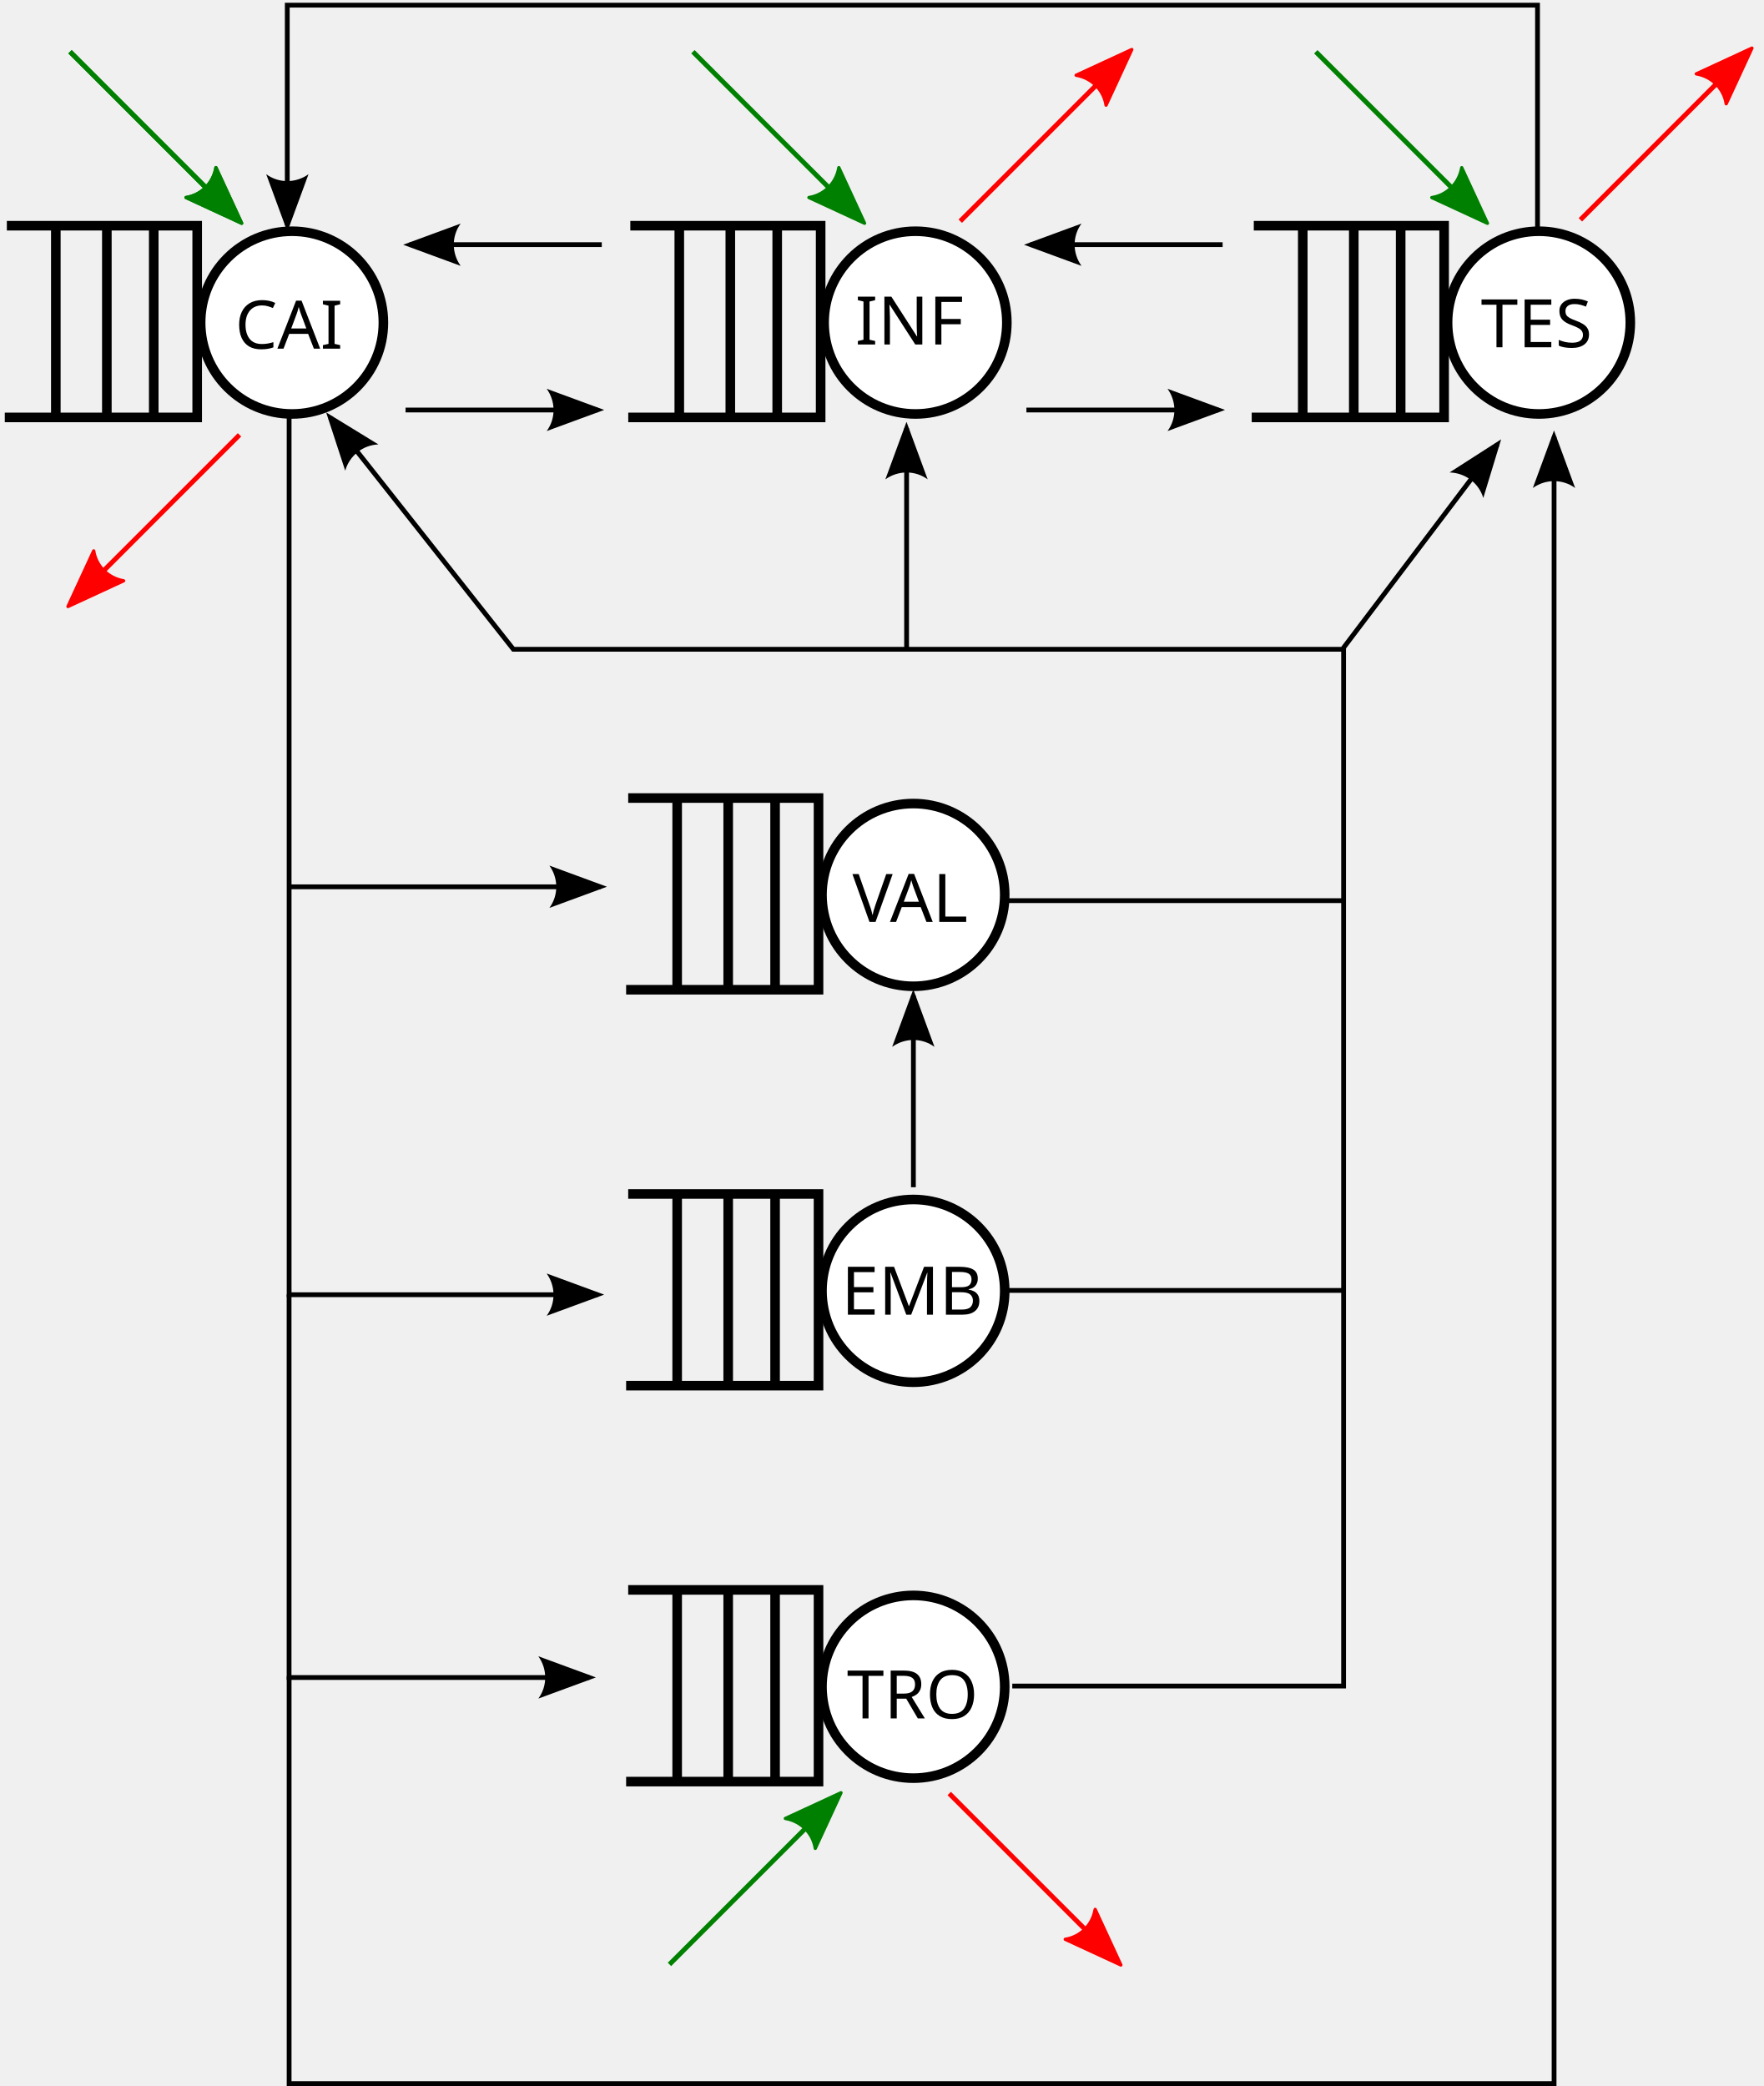
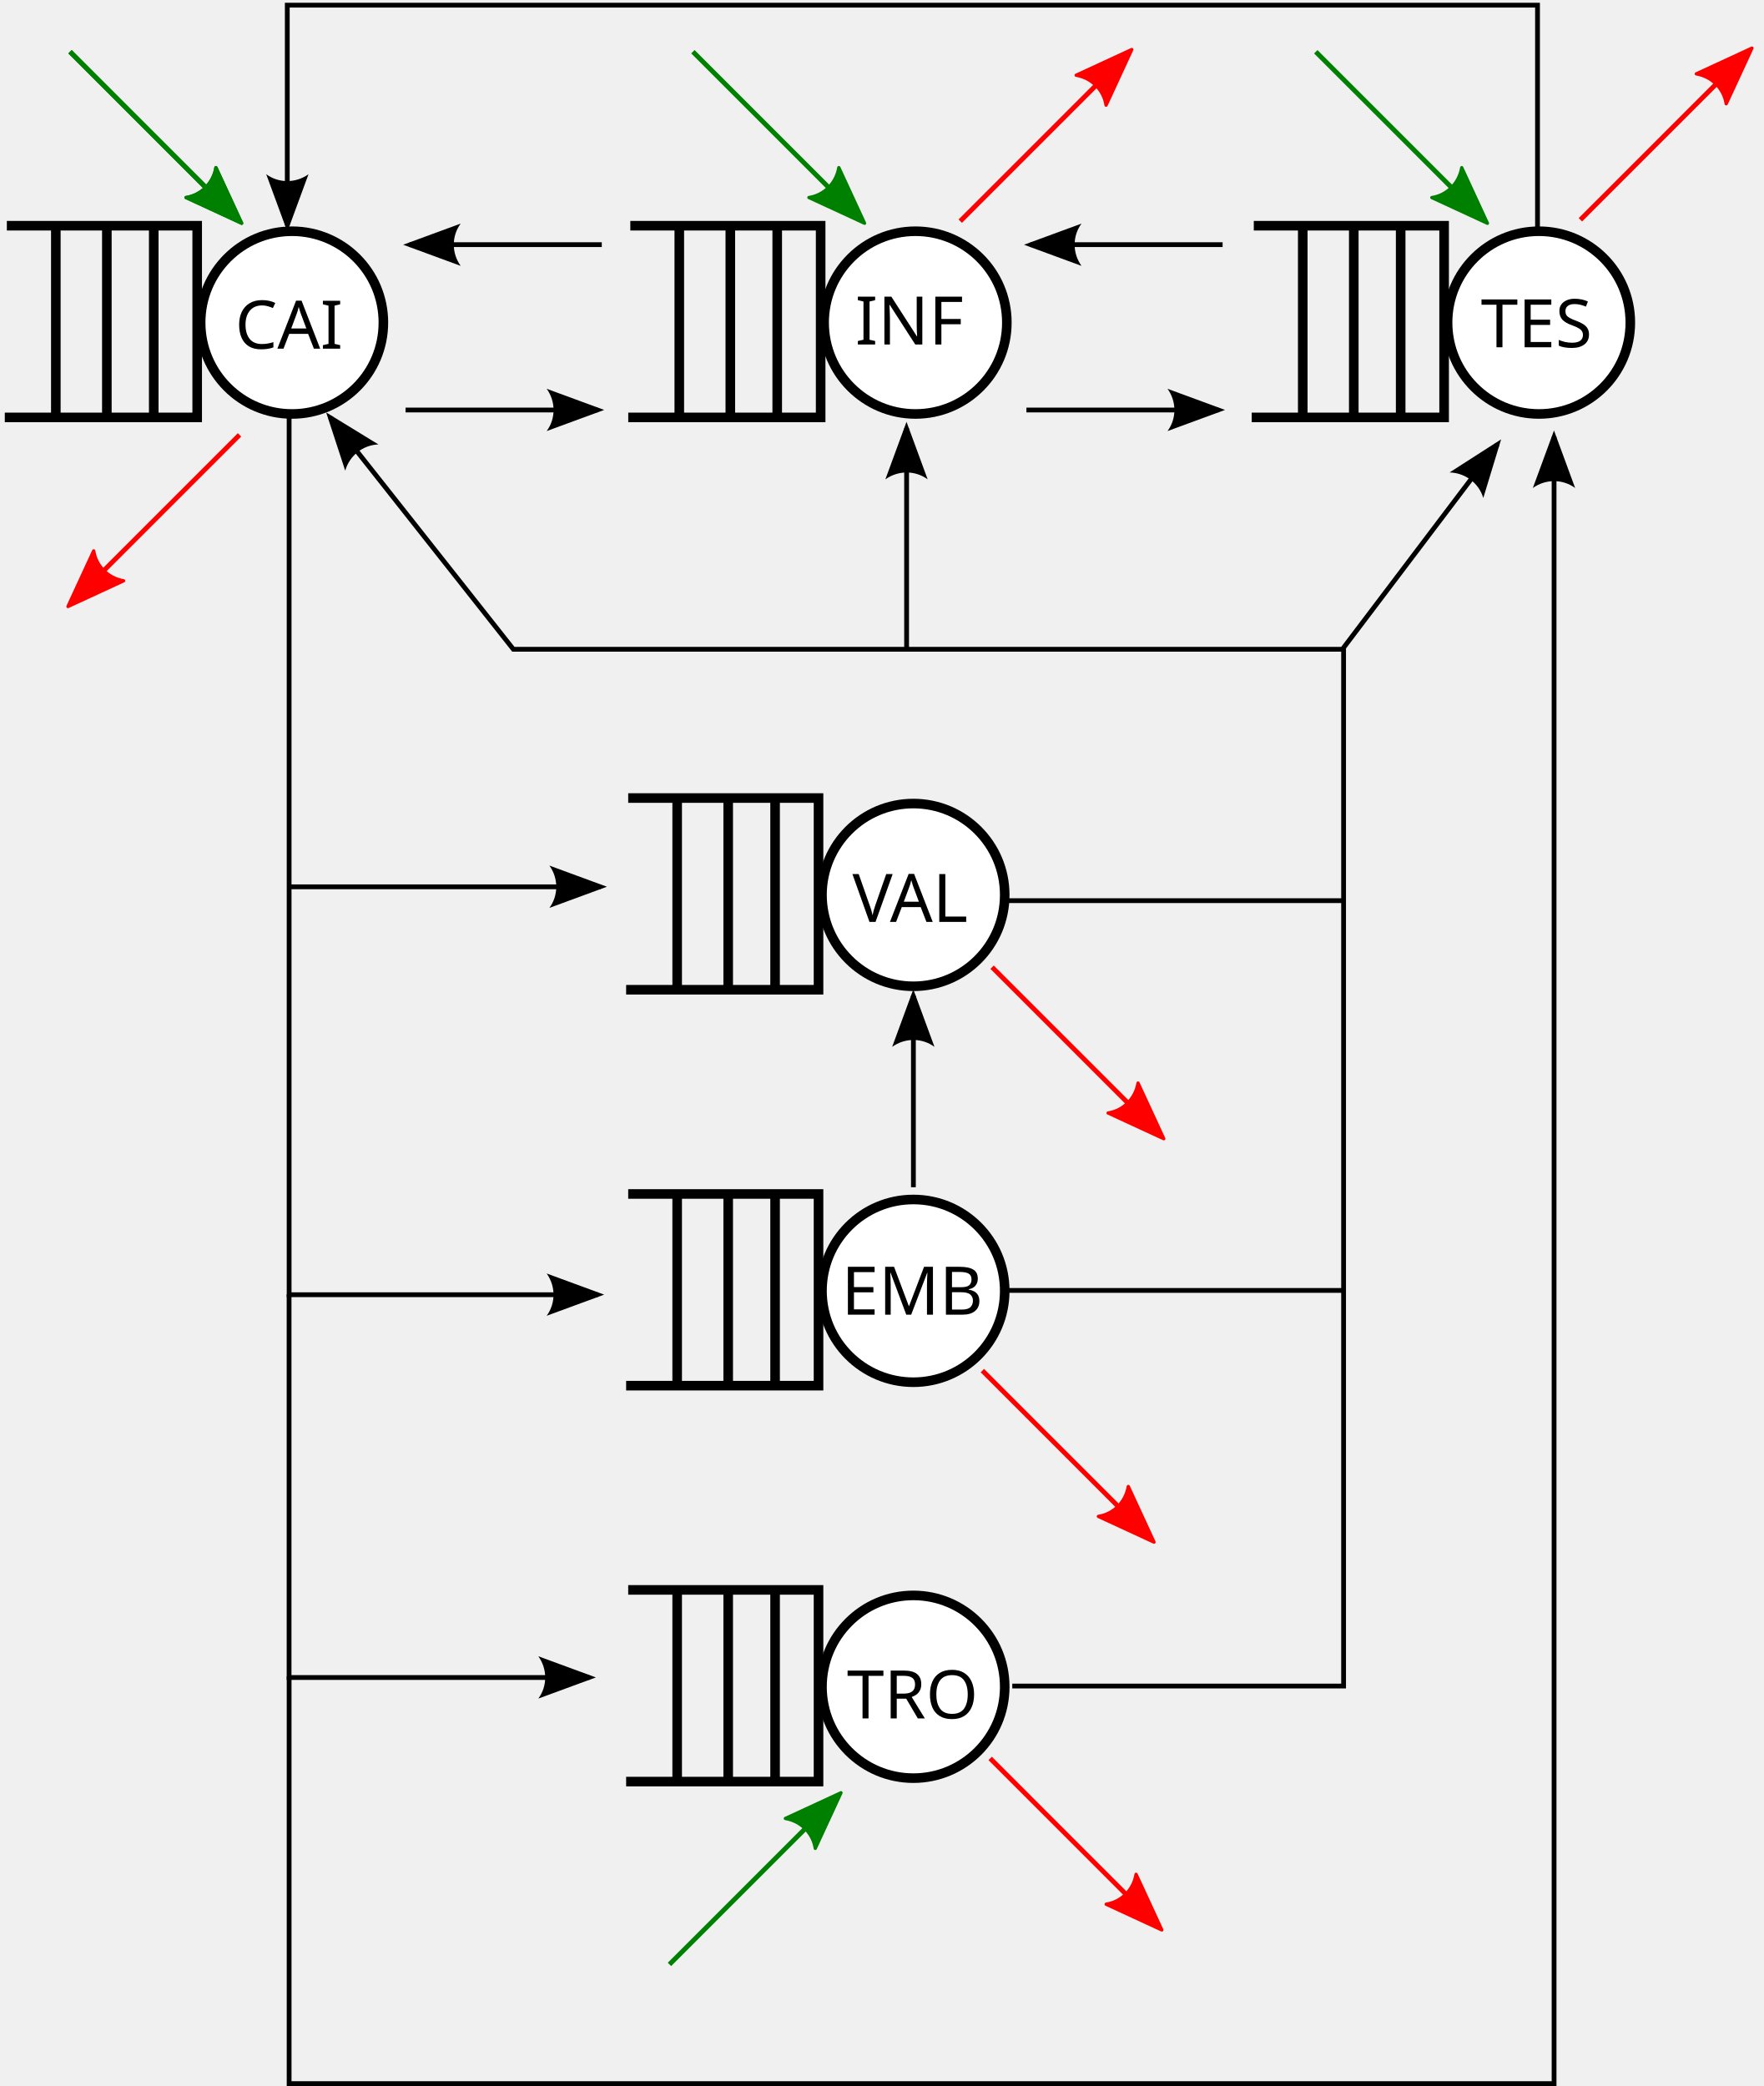
<svg xmlns="http://www.w3.org/2000/svg" version="1.1" id="svg2985" height="435.827" width="368.504">
  <defs id="defs2987">
    <marker style="overflow:visible" id="EmptyTriangleOutL" refX="0" refY="0" orient="auto">
      <path transform="matrix(0.8,0,0,0.8,-4.8,0)" style="fill:#ffffff;fill-rule:evenodd;stroke:#000000;stroke-width:1pt" d="m 5.77,0 -8.65,5 0,-10 8.65,5 z" id="path4186" />
    </marker>
    <marker style="overflow:visible" id="Arrow1Mend" refX="0" refY="0" orient="auto">
      <path transform="matrix(-0.4,0,0,-0.4,-4,0)" style="fill-rule:evenodd;stroke:#000000;stroke-width:1pt" d="M 0,0 5,-5 -12.5,0 5,5 0,0 z" id="path4035" />
    </marker>
    <marker style="overflow:visible" id="Arrow2Lend" refX="0" refY="0" orient="auto">
      <path transform="matrix(-1.1,0,0,-1.1,-1.1,0)" d="M 8.719,4.034 -2.207,0.016 8.719,-4.002 c -1.745,2.372 -1.735,5.617 -6e-7,8.035 z" style="fill-rule:evenodd;stroke-width:0.625;stroke-linejoin:round" id="path4047" />
    </marker>
    <marker style="overflow:visible" id="Arrow1Lend" refX="0" refY="0" orient="auto">
      <path transform="matrix(-0.8,0,0,-0.8,-10,0)" style="fill-rule:evenodd;stroke:#000000;stroke-width:1pt" d="M 0,0 5,-5 -12.5,0 5,5 0,0 z" id="path4029" />
    </marker>
    <marker style="overflow:visible" id="Arrow2Lend1" refX="0" refY="0" orient="auto">
      <path transform="matrix(-1.1,0,0,-1.1,-1.1,0)" d="M 8.719,4.034 -2.207,0.016 8.719,-4.002 c -1.745,2.372 -1.735,5.617 -6e-7,8.035 z" style="fill:#008000;fill-rule:evenodd;stroke:#008000;stroke-width:0.625;stroke-linejoin:round" id="path8647" />
    </marker>
    <marker style="overflow:visible" id="Arrow2Lendi" refX="0" refY="0" orient="auto">
      <path transform="matrix(-1.1,0,0,-1.1,-1.1,0)" d="M 8.719,4.034 -2.207,0.016 8.719,-4.002 c -1.745,2.372 -1.735,5.617 -6e-7,8.035 z" style="fill:#ff0000;fill-rule:evenodd;stroke:#ff0000;stroke-width:0.625;stroke-linejoin:round" id="path8828" />
    </marker>
    <marker style="overflow:visible" id="Arrow2Lendo" refX="0" refY="0" orient="auto">
      <path transform="matrix(-1.1,0,0,-1.1,-1.1,0)" d="M 8.719,4.034 -2.207,0.016 8.719,-4.002 c -1.745,2.372 -1.735,5.617 -6e-7,8.035 z" style="fill:#008000;fill-rule:evenodd;stroke:#008000;stroke-width:0.625;stroke-linejoin:round" id="path9209" />
    </marker>
    <marker style="overflow:visible" id="Arrow2Lendo-6" refX="0" refY="0" orient="auto">
      <path transform="matrix(-1.1,0,0,-1.1,-1.1,0)" d="M 8.719,4.034 -2.207,0.016 8.719,-4.002 c -1.745,2.372 -1.735,5.617 -6e-7,8.035 z" style="fill:#008000;fill-rule:evenodd;stroke:#008000;stroke-width:0.625;stroke-linejoin:round" id="path9209-4" />
    </marker>
    <marker style="overflow:visible" id="Arrow2Lendo-2" refX="0" refY="0" orient="auto">
      <path transform="matrix(-1.1,0,0,-1.1,-1.1,0)" d="M 8.719,4.034 -2.207,0.016 8.719,-4.002 c -1.745,2.372 -1.735,5.617 -6e-7,8.035 z" style="fill:#008000;fill-rule:evenodd;stroke:#008000;stroke-width:0.625;stroke-linejoin:round" id="path9209-0" />
    </marker>
    <marker style="overflow:visible" id="Arrow2LendoO" refX="0" refY="0" orient="auto">
      <path transform="matrix(-1.1,0,0,-1.1,-1.1,0)" d="M 8.719,4.034 -2.207,0.016 8.719,-4.002 c -1.745,2.372 -1.735,5.617 -6e-7,8.035 z" style="fill:#ff0000;fill-rule:evenodd;stroke:#ff0000;stroke-width:0.625;stroke-linejoin:round" id="path9452" />
    </marker>
    <marker style="overflow:visible" id="Arrow2LendoO-1" refX="0" refY="0" orient="auto">
      <path transform="matrix(-1.1,0,0,-1.1,-1.1,0)" d="M 8.719,4.034 -2.207,0.016 8.719,-4.002 c -1.745,2.372 -1.735,5.617 -6e-7,8.035 z" style="fill:#ff0000;fill-rule:evenodd;stroke:#ff0000;stroke-width:0.625;stroke-linejoin:round" id="path9452-6" />
    </marker>
    <marker style="overflow:visible" id="Arrow2LendoO-0" refX="0" refY="0" orient="auto">
      <path transform="matrix(-1.1,0,0,-1.1,-1.1,0)" d="M 8.719,4.034 -2.207,0.016 8.719,-4.002 c -1.745,2.372 -1.735,5.617 -6e-7,8.035 z" style="fill:#ff0000;fill-rule:evenodd;stroke:#ff0000;stroke-width:0.625;stroke-linejoin:round" id="path9452-8" />
    </marker>
    <marker style="overflow:visible" id="Arrow2LendoO-2" refX="0" refY="0" orient="auto">
      <path transform="matrix(-1.1,0,0,-1.1,-1.1,0)" d="M 8.719,4.034 -2.207,0.016 8.719,-4.002 c -1.745,2.372 -1.735,5.617 -6e-7,8.035 z" style="fill:#ff0000;fill-rule:evenodd;stroke:#ff0000;stroke-width:0.625;stroke-linejoin:round" id="path9452-0" />
    </marker>
  </defs>
  <g id="layer1" transform="translate(0,-308.2677)">
    <g id="g3220" transform="translate(-245.3605,174.9906)">
      <g id="g3058" transform="matrix(2.001582,0,0,2.001582,-263.7926,-178.1198)">
        <path id="path3048" d="m 255.091,179.136 19.866,0 0,20.01 -20.082,0" style="fill:none;stroke:#000000;stroke-width:1px;stroke-linecap:butt;stroke-linejoin:miter;stroke-opacity:1" />
        <path id="path3050" d="m 260.202,199.362 0,-19.938" style="fill:none;stroke:#000000;stroke-width:1px;stroke-linecap:butt;stroke-linejoin:miter;stroke-opacity:1" />
        <path id="path3052" d="m 265.528,199.29 0,-19.938" style="fill:none;stroke:#000000;stroke-width:1px;stroke-linecap:butt;stroke-linejoin:miter;stroke-opacity:1" />
        <path id="path3054" d="m 270.423,199.146 0,-19.722" style="fill:none;stroke:#000000;stroke-width:1px;stroke-linecap:butt;stroke-linejoin:miter;stroke-opacity:1" />
        <path transform="translate(-2.735177,0.07197835)" d="m 297.127,189.177 c 0,5.267 -4.27,9.537 -9.537,9.537 -5.267,0 -9.537,-4.27 -9.537,-9.537 0,-5.267 4.27,-9.537 9.537,-9.537 5.267,0 9.537,4.27 9.537,9.537 z" id="path3056" style="color:#000000;fill:#ffffff;fill-opacity:1;fill-rule:nonzero;stroke:#000000;stroke-width:1;stroke-linecap:butt;stroke-linejoin:miter;stroke-miterlimit:4;stroke-opacity:1;stroke-dasharray:none;stroke-dashoffset:0;marker:none;visibility:visible;display:inline;overflow:visible;enable-background:accumulate" />
      </g>
      <text xml:space="preserve" style="font-size:40px;font-style:normal;font-weight:normal;line-height:125%;letter-spacing:0px;word-spacing:0px;fill:#000000;fill-opacity:1;stroke:none;font-family:Sans" x="294.463" y="206.123" id="text3146">
        <tspan id="tspan3148" x="294.463" y="206.123" style="font-size:14px">CAI</tspan>
      </text>
    </g>
    <g id="g3180" transform="translate(-245.3605,174.9906)">
      <g id="g3058-4" transform="matrix(2.001582,0,0,2.001582,-133.5379,-178.1198)">
        <path id="path3048-7" d="m 255.091,179.136 19.866,0 0,20.01 -20.082,0" style="fill:none;stroke:#000000;stroke-width:1px;stroke-linecap:butt;stroke-linejoin:miter;stroke-opacity:1" />
        <path id="path3050-5" d="m 260.202,199.362 0,-19.938" style="fill:none;stroke:#000000;stroke-width:1px;stroke-linecap:butt;stroke-linejoin:miter;stroke-opacity:1" />
        <path id="path3052-9" d="m 265.528,199.29 0,-19.938" style="fill:none;stroke:#000000;stroke-width:1px;stroke-linecap:butt;stroke-linejoin:miter;stroke-opacity:1" />
        <path id="path3054-7" d="m 270.423,199.146 0,-19.722" style="fill:none;stroke:#000000;stroke-width:1px;stroke-linecap:butt;stroke-linejoin:miter;stroke-opacity:1" />
        <path transform="translate(-2.735177,0.07197835)" d="m 297.127,189.177 c 0,5.267 -4.27,9.537 -9.537,9.537 -5.267,0 -9.537,-4.27 -9.537,-9.537 0,-5.267 4.27,-9.537 9.537,-9.537 5.267,0 9.537,4.27 9.537,9.537 z" id="path3056-5" style="color:#000000;fill:#ffffff;fill-opacity:1;fill-rule:nonzero;stroke:#000000;stroke-width:1;stroke-linecap:butt;stroke-linejoin:miter;stroke-miterlimit:4;stroke-opacity:1;stroke-dasharray:none;stroke-dashoffset:0;marker:none;visibility:visible;display:inline;overflow:visible;enable-background:accumulate" />
      </g>
      <text id="text3150" y="205.259" x="424.024" style="font-size:40px;font-style:normal;font-weight:normal;line-height:125%;letter-spacing:0px;word-spacing:0px;fill:#000000;fill-opacity:1;stroke:none;font-family:Sans" xml:space="preserve">
        <tspan style="font-size:14px" y="205.259" x="424.024" id="tspan3152">INF</tspan>
      </text>
    </g>
    <g id="g3170" transform="translate(-245.3605,174.9906)">
      <g transform="matrix(2.001582,0,0,2.001582,-3.283241,-178.1198)" id="g3098">
        <path style="fill:none;stroke:#000000;stroke-width:1px;stroke-linecap:butt;stroke-linejoin:miter;stroke-opacity:1" d="m 255.091,179.136 19.866,0 0,20.01 -20.082,0" id="path3100" />
        <path style="fill:none;stroke:#000000;stroke-width:1px;stroke-linecap:butt;stroke-linejoin:miter;stroke-opacity:1" d="m 260.202,199.362 0,-19.938" id="path3102" />
        <path style="fill:none;stroke:#000000;stroke-width:1px;stroke-linecap:butt;stroke-linejoin:miter;stroke-opacity:1" d="m 265.528,199.29 0,-19.938" id="path3104" />
        <path style="fill:none;stroke:#000000;stroke-width:1px;stroke-linecap:butt;stroke-linejoin:miter;stroke-opacity:1" d="m 270.423,199.146 0,-19.722" id="path3106" />
        <path style="color:#000000;fill:#ffffff;fill-opacity:1;fill-rule:nonzero;stroke:#000000;stroke-width:1;stroke-linecap:butt;stroke-linejoin:miter;stroke-miterlimit:4;stroke-opacity:1;stroke-dasharray:none;stroke-dashoffset:0;marker:none;visibility:visible;display:inline;overflow:visible;enable-background:accumulate" id="path3108" d="m 297.127,189.177 c 0,5.267 -4.27,9.537 -9.537,9.537 -5.267,0 -9.537,-4.27 -9.537,-9.537 0,-5.267 4.27,-9.537 9.537,-9.537 5.267,0 9.537,4.27 9.537,9.537 z" transform="translate(-2.735177,0.07197835)" />
      </g>
      <text xml:space="preserve" style="font-size:40px;font-style:normal;font-weight:normal;line-height:125%;letter-spacing:0px;word-spacing:0px;fill:#000000;fill-opacity:1;stroke:none;font-family:Sans" x="554.737" y="205.835" id="text3154">
        <tspan id="tspan3156" x="554.737" y="205.835" style="font-size:14px">TES</tspan>
      </text>
    </g>
    <g id="g3190" transform="translate(-245.3605,174.9906)">
      <g id="g3110" transform="matrix(2.001582,0,0,2.001582,-133.9812,-58.54484)">
        <path id="path3112" d="m 255.091,179.136 19.866,0 0,20.01 -20.082,0" style="fill:none;stroke:#000000;stroke-width:1px;stroke-linecap:butt;stroke-linejoin:miter;stroke-opacity:1" />
        <path id="path3114" d="m 260.202,199.362 0,-19.938" style="fill:none;stroke:#000000;stroke-width:1px;stroke-linecap:butt;stroke-linejoin:miter;stroke-opacity:1" />
        <path id="path3116" d="m 265.528,199.29 0,-19.938" style="fill:none;stroke:#000000;stroke-width:1px;stroke-linecap:butt;stroke-linejoin:miter;stroke-opacity:1" />
        <path id="path3118" d="m 270.423,199.146 0,-19.722" style="fill:none;stroke:#000000;stroke-width:1px;stroke-linecap:butt;stroke-linejoin:miter;stroke-opacity:1" />
        <path transform="translate(-2.735177,0.07197835)" d="m 297.127,189.177 c 0,5.267 -4.27,9.537 -9.537,9.537 -5.267,0 -9.537,-4.27 -9.537,-9.537 0,-5.267 4.27,-9.537 9.537,-9.537 5.267,0 9.537,4.27 9.537,9.537 z" id="path3120" style="color:#000000;fill:#ffffff;fill-opacity:1;fill-rule:nonzero;stroke:#000000;stroke-width:1;stroke-linecap:butt;stroke-linejoin:miter;stroke-miterlimit:4;stroke-opacity:1;stroke-dasharray:none;stroke-dashoffset:0;marker:none;visibility:visible;display:inline;overflow:visible;enable-background:accumulate" />
      </g>
      <text id="text3158" y="325.895" x="423.448" style="font-size:40px;font-style:normal;font-weight:normal;line-height:125%;letter-spacing:0px;word-spacing:0px;fill:#000000;fill-opacity:1;stroke:none;font-family:Sans" xml:space="preserve">
        <tspan style="font-size:14px" y="325.895" x="423.448" id="tspan3160">VAL</tspan>
      </text>
    </g>
    <g id="g3200" transform="translate(-245.3605,174.9906)">
      <g transform="matrix(2.001582,0,0,2.001582,-133.9812,24.17628)" id="g3122">
        <path style="fill:none;stroke:#000000;stroke-width:1px;stroke-linecap:butt;stroke-linejoin:miter;stroke-opacity:1" d="m 255.091,179.136 19.866,0 0,20.01 -20.082,0" id="path3124" />
        <path style="fill:none;stroke:#000000;stroke-width:1px;stroke-linecap:butt;stroke-linejoin:miter;stroke-opacity:1" d="m 260.202,199.362 0,-19.938" id="path3126" />
        <path style="fill:none;stroke:#000000;stroke-width:1px;stroke-linecap:butt;stroke-linejoin:miter;stroke-opacity:1" d="m 265.528,199.29 0,-19.938" id="path3128" />
        <path style="fill:none;stroke:#000000;stroke-width:1px;stroke-linecap:butt;stroke-linejoin:miter;stroke-opacity:1" d="m 270.423,199.146 0,-19.722" id="path3130" />
        <path style="color:#000000;fill:#ffffff;fill-opacity:1;fill-rule:nonzero;stroke:#000000;stroke-width:1;stroke-linecap:butt;stroke-linejoin:miter;stroke-miterlimit:4;stroke-opacity:1;stroke-dasharray:none;stroke-dashoffset:0;marker:none;visibility:visible;display:inline;overflow:visible;enable-background:accumulate" id="path3132" d="m 297.127,189.177 c 0,5.267 -4.27,9.537 -9.537,9.537 -5.267,0 -9.537,-4.27 -9.537,-9.537 0,-5.267 4.27,-9.537 9.537,-9.537 5.267,0 9.537,4.27 9.537,9.537 z" transform="translate(-2.735177,0.07197835)" />
      </g>
      <text xml:space="preserve" style="font-size:40px;font-style:normal;font-weight:normal;line-height:125%;letter-spacing:0px;word-spacing:0px;fill:#000000;fill-opacity:1;stroke:none;font-family:Sans" x="421.145" y="407.95" id="text3162">
        <tspan id="tspan3164" x="421.145" y="407.95" style="font-size:14px">EMB</tspan>
      </text>
    </g>
    <g id="g3210" transform="translate(-245.3605,174.9906)">
      <g id="g3134" transform="matrix(2.001582,0,0,2.001582,-133.9812,106.8974)">
        <path id="path3136" d="m 255.091,179.136 19.866,0 0,20.01 -20.082,0" style="fill:none;stroke:#000000;stroke-width:1px;stroke-linecap:butt;stroke-linejoin:miter;stroke-opacity:1" />
        <path id="path3138" d="m 260.202,199.362 0,-19.938" style="fill:none;stroke:#000000;stroke-width:1px;stroke-linecap:butt;stroke-linejoin:miter;stroke-opacity:1" />
        <path id="path3140" d="m 265.528,199.29 0,-19.938" style="fill:none;stroke:#000000;stroke-width:1px;stroke-linecap:butt;stroke-linejoin:miter;stroke-opacity:1" />
        <path id="path3142" d="m 270.423,199.146 0,-19.722" style="fill:none;stroke:#000000;stroke-width:1px;stroke-linecap:butt;stroke-linejoin:miter;stroke-opacity:1" />
        <path transform="translate(-2.735177,0.07197835)" d="m 297.127,189.177 c 0,5.267 -4.27,9.537 -9.537,9.537 -5.267,0 -9.537,-4.27 -9.537,-9.537 0,-5.267 4.27,-9.537 9.537,-9.537 5.267,0 9.537,4.27 9.537,9.537 z" id="path3144" style="color:#000000;fill:#ffffff;fill-opacity:1;fill-rule:nonzero;stroke:#000000;stroke-width:1;stroke-linecap:butt;stroke-linejoin:miter;stroke-miterlimit:4;stroke-opacity:1;stroke-dasharray:none;stroke-dashoffset:0;marker:none;visibility:visible;display:inline;overflow:visible;enable-background:accumulate" />
      </g>
      <text id="text3166" y="492.309" x="422.297" style="font-size:40px;font-style:normal;font-weight:normal;line-height:125%;letter-spacing:0px;word-spacing:0px;fill:#000000;fill-opacity:1;stroke:none;font-family:Sans" xml:space="preserve">
        <tspan style="font-size:14px" y="492.309" x="422.297" id="tspan3168">TRO</tspan>
      </text>
    </g>
    <path style="fill:none;stroke:#008000;stroke-width:1px;stroke-linecap:butt;stroke-linejoin:miter;stroke-opacity:1;marker-end:url(#Arrow2Lendo)" d="m 14.625,319.074 34.91,34.91" id="path8997" />
    <path id="path9376" d="m 14.625,319.074 34.91,34.91" style="fill:none;stroke:#008000;stroke-width:1px;stroke-linecap:butt;stroke-linejoin:miter;stroke-opacity:1;marker-end:url(#Arrow2Lendo)" />
    <path style="fill:none;stroke:#008000;stroke-width:1px;stroke-linecap:butt;stroke-linejoin:miter;stroke-opacity:1;marker-end:url(#Arrow2Lendo)" d="m 144.762,319.074 34.91,34.91" id="path9402" />
    <path id="path9376-2" d="m 274.897,319.084 34.91,34.91" style="fill:none;stroke:#008000;stroke-width:1px;stroke-linecap:butt;stroke-linejoin:miter;stroke-opacity:1;marker-end:url(#Arrow2Lendo)" />
    <path id="path9376-23" d="m 139.866,718.687 34.91,-34.91" style="fill:none;stroke:#008000;stroke-width:1px;stroke-linecap:butt;stroke-linejoin:miter;stroke-opacity:1;marker-end:url(#Arrow2Lendo)" />
-     <path style="fill:none;stroke:#ff0000;stroke-width:1px;stroke-linecap:butt;stroke-linejoin:miter;stroke-opacity:1;marker-end:url(#Arrow2LendoO)" d="m 198.312,682.982 34.91,34.91" id="path9426" />
+     <path style="fill:none;stroke:#ff0000;stroke-width:1px;stroke-linecap:butt;stroke-linejoin:miter;stroke-opacity:1;marker-end:url(#Arrow2LendoO)" d="m 206.863,675.653 34.91,34.91" id="path9426" />
    <path style="fill:none;stroke:#ff0000;stroke-width:1px;stroke-linecap:butt;stroke-linejoin:miter;stroke-opacity:1;marker-end:url(#Arrow2LendoO)" d="m 200.616,354.476 34.91,-34.91" id="path9426-7" />
    <path style="fill:none;stroke:#ff0000;stroke-width:1px;stroke-linecap:butt;stroke-linejoin:miter;stroke-opacity:1;marker-end:url(#Arrow2LendoO)" d="m 330.177,354.188 34.91,-34.91" id="path9426-6" />
    <path style="fill:none;stroke:#ff0000;stroke-width:1px;stroke-linecap:butt;stroke-linejoin:miter;stroke-opacity:1;marker-end:url(#Arrow2LendoO)" d="m 50.04,399.124 -34.91,34.91" id="path9426-2" />
    <g id="g10146" transform="translate(-245.3605,174.9906)">
      <g id="g4849">
        <path id="path3252" d="m 330.093,218.94 40.164,0" style="fill:none;stroke:#000000;stroke-width:0.999;stroke-linecap:butt;stroke-linejoin:miter;stroke-miterlimit:4;stroke-opacity:1;stroke-dasharray:none;marker-end:url(#Arrow2Lend)" />
        <path style="fill:none;stroke:#000000;stroke-width:0.999;stroke-linecap:butt;stroke-linejoin:miter;stroke-miterlimit:4;stroke-opacity:1;stroke-dasharray:none;marker-end:url(#Arrow2Lend)" d="m 371.084,184.391 -40.164,0" id="path4847" />
      </g>
      <g id="g4853" transform="translate(129.705,0)">
        <path style="fill:none;stroke:#000000;stroke-width:0.999;stroke-linecap:butt;stroke-linejoin:miter;stroke-miterlimit:4;stroke-opacity:1;stroke-dasharray:none;marker-end:url(#Arrow2Lend)" d="m 330.093,218.94 40.164,0" id="path4855" />
        <path id="path4857" d="m 371.084,184.391 -40.164,0" style="fill:none;stroke:#000000;stroke-width:0.999;stroke-linecap:butt;stroke-linejoin:miter;stroke-miterlimit:4;stroke-opacity:1;stroke-dasharray:none;marker-end:url(#Arrow2Lend)" />
      </g>
      <path style="fill:none;stroke:#000000;stroke-width:1px;stroke-linecap:butt;stroke-linejoin:miter;stroke-opacity:1;marker-end:url(#Arrow2Lend)" d="m 566.578,181.588 0,-47.232 -261.2,0 0,46.01" id="path6570" />
      <g id="g10130">
        <g id="g10116">
          <path style="fill:none;stroke:#000000;stroke-width:1px;stroke-linecap:butt;stroke-linejoin:miter;stroke-opacity:1" d="m 455.828,402.885 70.033,0" id="path6190" />
          <path style="fill:none;stroke:#000000;stroke-width:1px;stroke-linecap:butt;stroke-linejoin:miter;stroke-opacity:1" d="m 455.624,321.451 70.237,0" id="path6192" />
          <g id="g10105">
            <g id="g10097">
              <g id="g5809">
                <path id="path4865" d="m 305.764,219.516 0,184.265 64.493,0" style="fill:none;stroke:#000000;stroke-width:1px;stroke-linecap:butt;stroke-linejoin:miter;stroke-opacity:1;marker-mid:none;marker-end:url(#Arrow2Lend)" />
                <path id="path4867" d="m 305.764,318.559 65.068,0" style="fill:none;stroke:#000000;stroke-width:1px;stroke-linecap:butt;stroke-linejoin:miter;stroke-opacity:1;marker-end:url(#Arrow2Lend)" />
                <path id="path4869" d="m 305.755,403.718 0,80.04 62.765,0" style="fill:none;stroke:#000000;stroke-width:1px;stroke-linecap:butt;stroke-linejoin:miter;stroke-opacity:1;marker-end:url(#Arrow2Lend)" />
              </g>
              <path style="fill:none;stroke:#000000;stroke-width:1px;stroke-linecap:butt;stroke-linejoin:miter;stroke-opacity:1;marker-end:url(#Arrow2Lend)" d="m 305.764,483.533 0,85.071 264.275,0 0,-344.06" id="path5814" />
              <path style="fill:none;stroke:#000000;stroke-width:1px;stroke-linecap:butt;stroke-linejoin:miter;stroke-opacity:1;marker-end:url(#Arrow2Lend)" d="m 456.846,485.541 69.219,0 0,-216.615 -173.455,0 -38.274,-48.453" id="path6002" />
            </g>
            <path id="path6194" d="m 434.767,269.379 0,-46.642" style="fill:none;stroke:#000000;stroke-width:1px;stroke-linecap:butt;stroke-linejoin:miter;stroke-opacity:1;marker-end:url(#Arrow2Lend)" />
            <path id="path6196" d="m 525.946,268.749 32.246,-42.611" style="fill:none;stroke:#000000;stroke-width:1px;stroke-linecap:butt;stroke-linejoin:miter;stroke-opacity:1;marker-end:url(#Arrow2Lend)" />
          </g>
        </g>
        <path style="fill:none;stroke:#000000;stroke-width:1px;stroke-linecap:butt;stroke-linejoin:miter;stroke-opacity:1;marker-end:url(#Arrow2Lend)" d="m 436.189,381.324 0,-40.02" id="path9889" />
      </g>
    </g>
+     <path id="path3285" d="m 205.234,594.626 34.91,34.91" style="fill:none;stroke:#ff0000;stroke-width:1px;stroke-linecap:butt;stroke-linejoin:miter;stroke-opacity:1;marker-end:url(#Arrow2LendoO)" />
+     <path style="fill:none;stroke:#ff0000;stroke-width:1px;stroke-linecap:butt;stroke-linejoin:miter;stroke-opacity:1;marker-end:url(#Arrow2LendoO)" d="m 207.27,510.341 34.91,34.91" id="path3287" />
  </g>
</svg>
